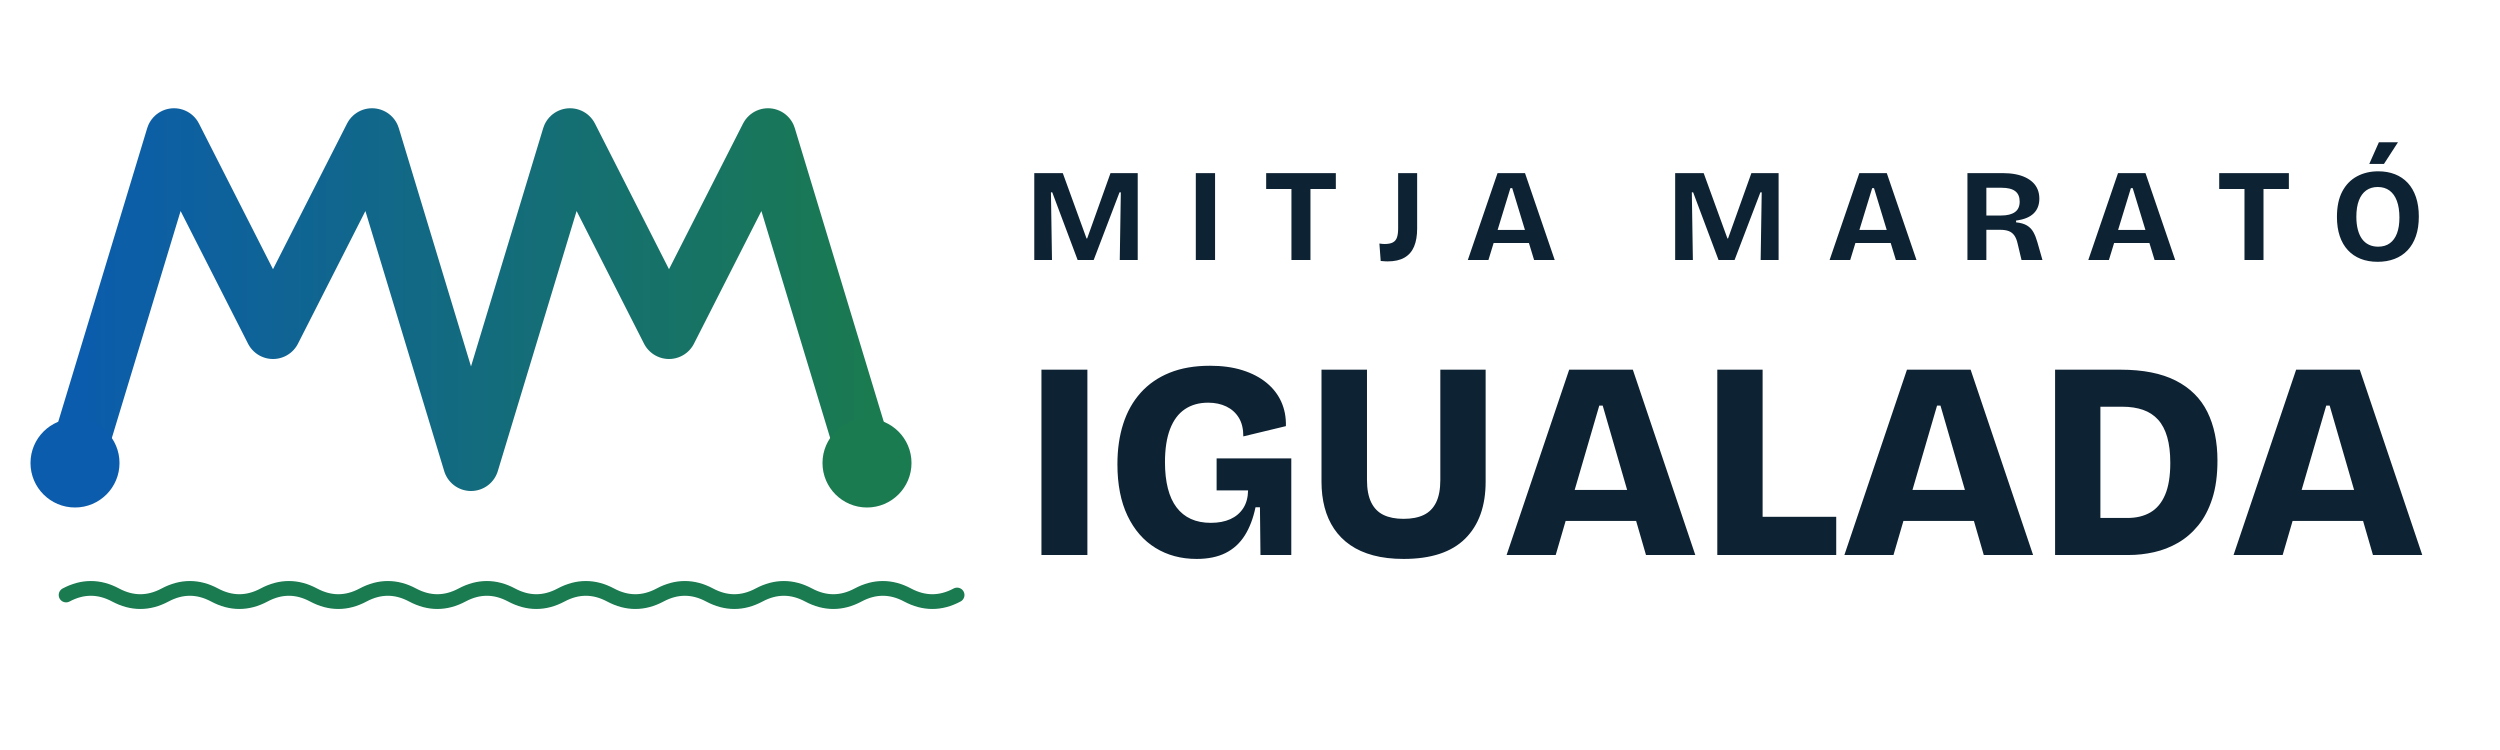
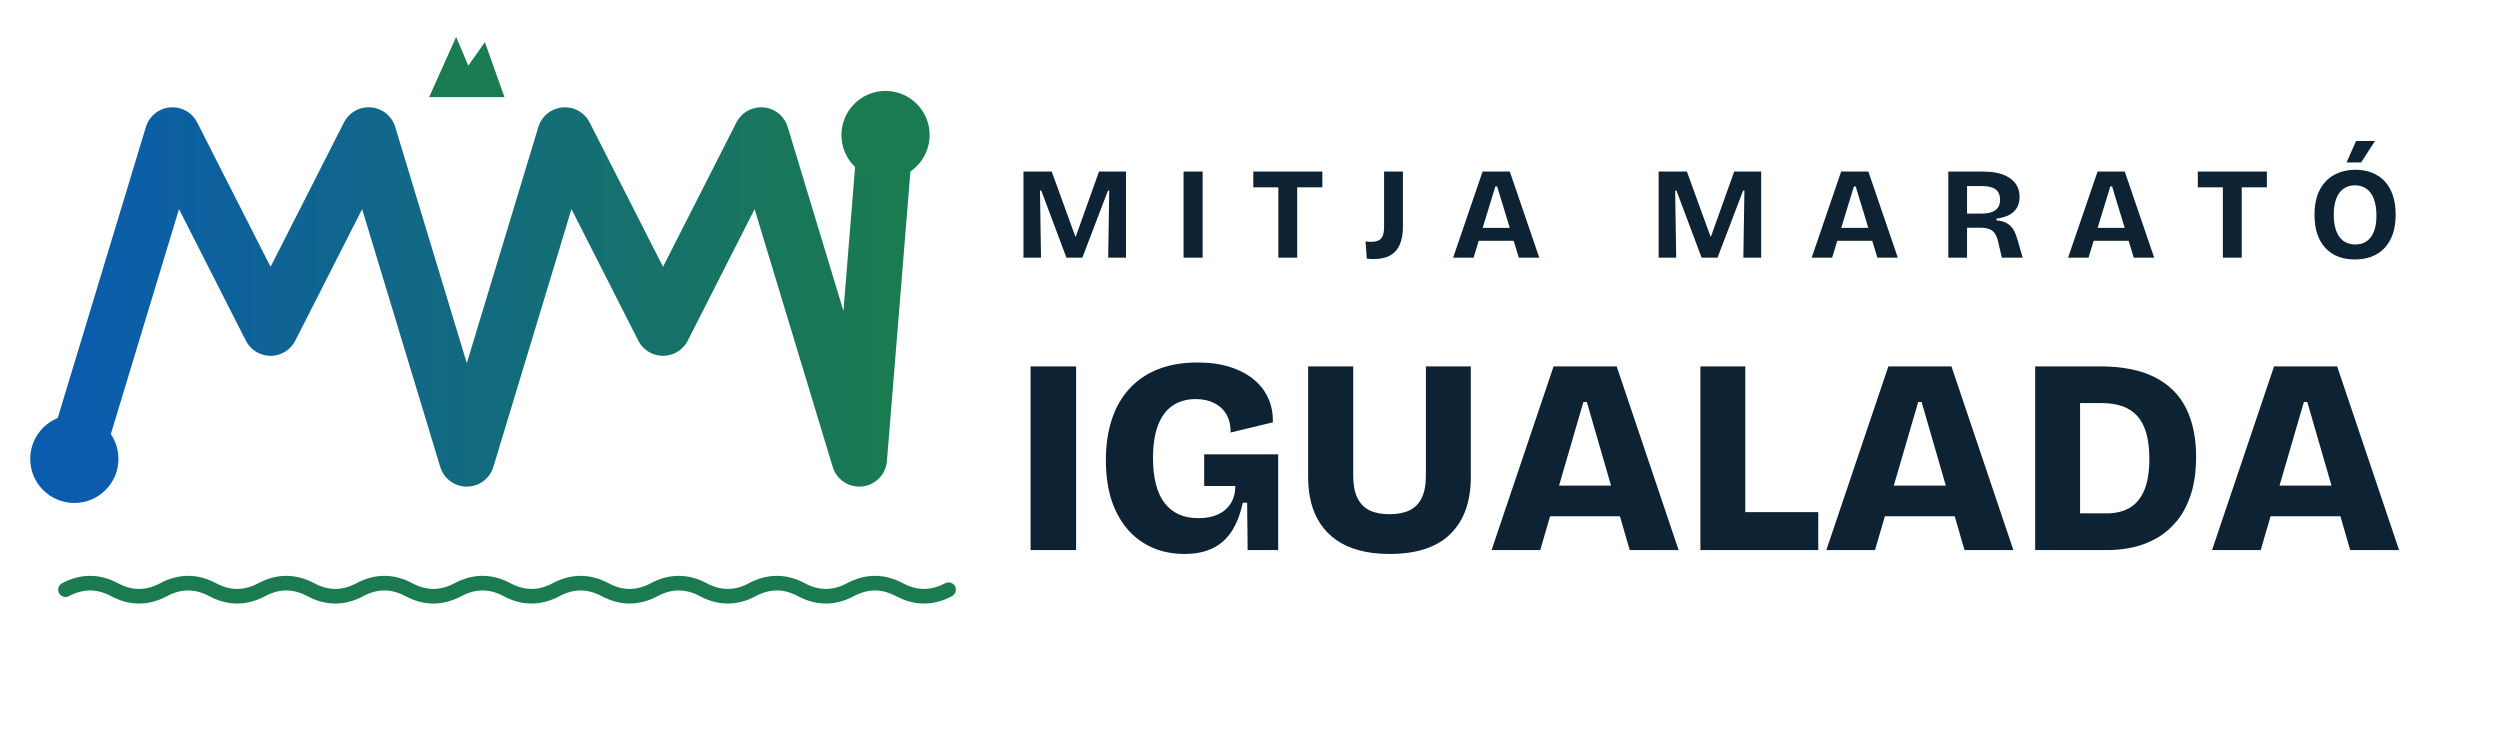
- <svg xmlns="http://www.w3.org/2000/svg" width="1000" height="300" viewBox="0 0 1000 300" role="img" aria-label="Mitja Marató d'Igualada">
+ <svg xmlns="http://www.w3.org/2000/svg" viewBox="0 0 1009 300" role="img" aria-label="Mitja Marató d'Igualada">
  <defs>
-     <linearGradient id="g" x1="30.0" y1="0" x2="346.8" y2="0" gradientUnits="userSpaceOnUse">
+     <linearGradient id="g" x1="30.0" y1="0" x2="357.36" y2="0" gradientUnits="userSpaceOnUse">
      <stop offset="0" stop-color="#0b5cad" />
      <stop offset="1" stop-color="#1a7a50" />
    </linearGradient>
  </defs>
-   <path d="M30.0 185.2 L69.6 54.5 L109.2 132.4 L148.8 54.5 L188.4 185.2 L228.0 54.5 L267.6 132.4 L307.2 54.5 L346.8 185.2" fill="none" stroke="url(#g)" stroke-width="22.4" stroke-linecap="round" stroke-linejoin="round" />
+   <path d="M30.0 185.2 L69.6 54.5 L109.2 132.4 L148.8 54.5 L188.4 185.2 L228.0 54.5 L267.6 132.4 L307.2 54.5 L346.8 185.2 L357.4 54.5" fill="none" stroke="url(#g)" stroke-width="22.4" stroke-linecap="round" stroke-linejoin="round" />
  <circle cx="30.0" cy="185.2" r="17.8" fill="#0b5cad" />
-   <circle cx="346.8" cy="185.2" r="17.8" fill="#1a7a50" />
+   <circle cx="357.4" cy="54.5" r="17.8" fill="#1a7a50" />
  <path d="M26.436 238.0 q9.9 -5.28 19.8 0 t19.8 0 q9.9 -5.28 19.8 0 t19.8 0 q9.9 -5.28 19.8 0 t19.8 0 q9.9 -5.28 19.8 0 t19.8 0 q9.9 -5.28 19.8 0 t19.8 0 q9.9 -5.28 19.8 0 t19.8 0 q9.9 -5.28 19.8 0 t19.8 0 q9.9 -5.28 19.8 0 t19.8 0 q9.9 -5.28 19.8 0 t19.8 0" fill="none" stroke="#1a7a50" stroke-width="5.9" stroke-linecap="round" />
-   <path d="M413.71 104.0V69.244H425.114L434.616 95.393H434.861L444.201 69.244H455.087V104.0H447.904L448.329 76.937H447.806L437.475 104.0H431.057L420.899 76.928H420.376L420.793 104.0Z M478.326 104.0V69.244H486.027V104.0Z M516.576 104.0V69.244H524.185V104.0ZM506.466 75.61V69.244H534.334V75.61Z M552.28 104.389 551.758 97.409Q552.339 97.51 552.915 97.554Q553.491 97.598 553.831 97.598Q555.989 97.598 557.164 96.958Q558.338 96.318 558.797 94.951Q559.257 93.584 559.257 91.364V69.244H566.858V91.419Q566.858 95.698 565.63 98.618Q564.401 101.539 561.787 103.049Q559.174 104.559 555.04 104.559Q554.54 104.559 553.909 104.515Q553.278 104.471 552.28 104.389Z M587.126 104.0 599.016 69.244H610L621.884 104.0H613.638L604.891 75.256H604.158L595.37 104.0ZM593.79 97.191V91.971H616.304V97.191Z  M670.065 104.0V69.244H681.469L690.972 95.393H691.216L700.556 69.244H711.442V104.0H704.259L704.684 76.937H704.161L693.83 104.0H687.412L677.254 76.928H676.731L677.148 104.0Z M731.839 104.0 743.729 69.244H754.713L766.597 104.0H758.351L749.604 75.256H748.872L740.083 104.0ZM738.503 97.191V91.971H761.018V97.191Z M786.974 104.0V69.244H801.066Q803.842 69.244 806.138 69.682Q808.434 70.12 810.213 70.973Q811.992 71.826 813.233 73.058Q814.475 74.289 815.107 75.902Q815.739 77.514 815.739 79.481Q815.739 81.295 815.169 82.781Q814.6 84.266 813.437 85.388Q812.274 86.511 810.527 87.214Q808.779 87.917 806.43 88.221V88.936Q809.177 89.219 810.797 90.2Q812.417 91.181 813.346 92.835Q814.275 94.489 814.948 96.87L816.981 104.0H808.607L807.043 97.427Q806.576 95.343 805.703 94.14Q804.831 92.937 803.467 92.428Q802.104 91.92 800.092 91.92H794.544V104.0ZM794.544 86.202H800.497Q804.041 86.202 805.955 84.849Q807.868 83.497 807.868 80.657Q807.868 77.828 806.092 76.466Q804.315 75.104 800.678 75.104H794.544Z M835.318 104.0 847.208 69.244H858.192L870.077 104.0H861.831L853.083 75.256H852.351L843.563 104.0ZM841.982 97.191V91.971H864.497V97.191Z M897.791 104.0V69.244H905.4V104.0ZM887.681 75.61V69.244H915.549V75.61Z M951.05 104.722Q947.269 104.722 944.269 103.537Q941.269 102.352 939.149 100.066Q937.029 97.779 935.903 94.446Q934.776 91.112 934.776 86.773Q934.776 80.602 936.918 76.572Q939.06 72.543 942.803 70.533Q946.547 68.523 951.3 68.523Q954.981 68.523 957.97 69.692Q960.958 70.861 963.091 73.147Q965.224 75.433 966.376 78.83Q967.529 82.227 967.529 86.631Q967.529 91.085 966.358 94.458Q965.188 97.832 963.025 100.114Q960.863 102.396 957.825 103.559Q954.787 104.722 951.05 104.722ZM951.257 98.673Q954.025 98.673 955.914 97.313Q957.803 95.954 958.786 93.364Q959.769 90.774 959.769 87.033Q959.769 83.109 958.755 80.375Q957.742 77.64 955.806 76.219Q953.87 74.798 951.08 74.798Q948.394 74.798 946.479 76.167Q944.564 77.536 943.553 80.187Q942.541 82.839 942.541 86.692Q942.541 89.578 943.123 91.816Q943.705 94.053 944.801 95.572Q945.896 97.09 947.537 97.882Q949.177 98.673 951.257 98.673ZM953.578 65.579H947.704L951.559 56.9H959.193Z" fill="#0d2233" />
-   <path d="M416.578 222.0V147.872H434.955V222.0Z M478.645 223.572Q469.334 223.572 462.183 219.16Q455.033 214.748 451 206.295Q446.967 197.842 446.967 185.706Q446.967 176.769 449.289 169.533Q451.61 162.297 456.268 157.101Q460.926 151.905 467.839 149.103Q474.752 146.3 484.004 146.3Q491.31 146.3 496.982 148.086Q502.654 149.873 506.596 153.1Q510.537 156.328 512.519 160.735Q514.5 165.142 514.356 170.453L497.327 174.561Q497.343 170.063 495.535 167.105Q493.728 164.147 490.551 162.61Q487.374 161.072 483.261 161.072Q477.806 161.072 473.934 163.69Q470.061 166.308 468.026 171.614Q465.991 176.919 465.991 184.877Q465.991 190.814 467.149 195.363Q468.307 199.911 470.623 202.965Q472.939 206.019 476.356 207.578Q479.774 209.137 484.32 209.137Q488.866 209.137 492.142 207.656Q495.418 206.174 497.29 203.292Q499.162 200.409 499.231 196.162H486.647V183.359H516.517V197.564V222.0H504.189L503.98 202.912H502.205Q500.809 209.597 497.883 214.218Q494.958 218.839 490.219 221.206Q485.481 223.572 478.645 223.572Z M561.475 223.572Q554.656 223.572 549.323 222.147Q543.991 220.722 540.097 218.026Q536.204 215.331 533.65 211.533Q531.096 207.736 529.847 202.984Q528.599 198.232 528.599 192.659V147.872H546.794V191.969Q546.794 197.489 548.478 200.949Q550.163 204.409 553.409 205.974Q556.656 207.538 561.405 207.538Q566.267 207.538 569.513 205.974Q572.759 204.409 574.444 200.97Q576.129 197.531 576.129 191.969V147.872H594.254V192.659Q594.254 207.33 586.079 215.451Q577.905 223.572 561.475 223.572Z M602.641 222.0 627.671 147.872H653.134L678.121 222.0H658.397L641.079 162.238H639.71L622.28 222.0ZM617.236 208.373V195.986H666.05V208.373Z M686.919 222.0V147.872H705.045V222.0ZM690.134 222.0V206.709H734.487V222.0Z M737.755 222.0 762.785 147.872H788.248L813.236 222.0H793.511L776.193 162.238H774.824L757.394 222.0ZM752.351 208.373V195.986H801.164V208.373Z M830.414 222.0V207.185H851.011Q856.321 207.185 860.146 204.971Q863.97 202.757 866.042 197.922Q868.115 193.087 868.115 185.161Q868.115 179.08 866.879 174.812Q865.644 170.544 863.237 167.878Q860.83 165.212 857.239 163.949Q853.647 162.687 848.893 162.687H830.414V147.872H848.176Q861.734 147.872 870.323 152.253Q878.913 156.633 882.948 164.776Q886.983 172.919 886.983 184.262Q886.983 193.023 884.914 199.425Q882.844 205.827 879.292 210.172Q875.741 214.518 871.187 217.136Q866.633 219.754 861.587 220.877Q856.541 222.0 851.572 222.0ZM822.034 222.0V147.872H840.159V222.0Z M893.423 222.0 918.453 147.872H943.916L968.903 222.0H949.179L931.861 162.238H930.492L913.062 222.0ZM908.018 208.373V195.986H956.832V208.373Z" fill="#0d2233" />
+   <path d="M173.2 39.2 L184.1 14.9 L189.0 26.5 L195.7 17.0 L203.6 39.2Z" fill="#1a7a50" />
+   <path d="M413.07 104.0V69.244H424.474L433.976 95.393H434.221L443.561 69.244H454.447V104.0H447.264L447.689 76.937H447.166L436.835 104.0H430.417L420.259 76.928H419.736L420.153 104.0Z M477.686 104.0V69.244H485.387V104.0Z M515.936 104.0V69.244H523.545V104.0ZM505.826 75.61V69.244H533.694V75.61Z M551.64 104.389 551.118 97.409Q551.699 97.51 552.275 97.554Q552.851 97.598 553.191 97.598Q555.349 97.598 556.524 96.958Q557.698 96.318 558.157 94.951Q558.617 93.584 558.617 91.364V69.244H566.218V91.419Q566.218 95.698 564.99 98.618Q563.761 101.539 561.147 103.049Q558.534 104.559 554.4 104.559Q553.9 104.559 553.269 104.515Q552.638 104.471 551.64 104.389Z M586.486 104.0 598.376 69.244H609.36L621.244 104.0H612.998L604.251 75.256H603.518L594.73 104.0ZM593.15 97.191V91.971H615.664V97.191Z  M669.425 104.0V69.244H680.829L690.332 95.393H690.576L699.916 69.244H710.802V104.0H703.619L704.044 76.937H703.521L693.19 104.0H686.772L676.614 76.928H676.091L676.508 104.0Z M731.199 104.0 743.089 69.244H754.073L765.957 104.0H757.711L748.964 75.256H748.232L739.443 104.0ZM737.863 97.191V91.971H760.378V97.191Z M786.334 104.0V69.244H800.426Q803.202 69.244 805.498 69.682Q807.794 70.12 809.573 70.973Q811.352 71.826 812.593 73.058Q813.835 74.289 814.467 75.902Q815.099 77.514 815.099 79.481Q815.099 81.295 814.529 82.781Q813.96 84.266 812.797 85.388Q811.634 86.511 809.887 87.214Q808.139 87.917 805.79 88.221V88.936Q808.537 89.219 810.157 90.2Q811.777 91.181 812.706 92.835Q813.635 94.489 814.308 96.87L816.341 104.0H807.967L806.403 97.427Q805.936 95.343 805.063 94.14Q804.191 92.937 802.827 92.428Q801.464 91.92 799.452 91.92H793.904V104.0ZM793.904 86.202H799.857Q803.401 86.202 805.315 84.849Q807.228 83.497 807.228 80.657Q807.228 77.828 805.452 76.466Q803.675 75.104 800.038 75.104H793.904Z M834.678 104.0 846.568 69.244H857.552L869.437 104.0H861.191L852.443 75.256H851.711L842.923 104.0ZM841.342 97.191V91.971H863.857V97.191Z M897.151 104.0V69.244H904.76V104.0ZM887.041 75.61V69.244H914.909V75.61Z M950.41 104.722Q946.629 104.722 943.629 103.537Q940.629 102.352 938.509 100.066Q936.389 97.779 935.263 94.446Q934.136 91.112 934.136 86.773Q934.136 80.602 936.278 76.572Q938.42 72.543 942.163 70.533Q945.907 68.523 950.66 68.523Q954.341 68.523 957.33 69.692Q960.318 70.861 962.451 73.147Q964.584 75.433 965.736 78.83Q966.889 82.227 966.889 86.631Q966.889 91.085 965.718 94.458Q964.548 97.832 962.385 100.114Q960.223 102.396 957.185 103.559Q954.147 104.722 950.41 104.722ZM950.617 98.673Q953.385 98.673 955.274 97.313Q957.163 95.954 958.146 93.364Q959.129 90.774 959.129 87.033Q959.129 83.109 958.115 80.375Q957.102 77.64 955.166 76.219Q953.23 74.798 950.44 74.798Q947.754 74.798 945.839 76.167Q943.924 77.536 942.913 80.187Q941.901 82.839 941.901 86.692Q941.901 89.578 942.483 91.816Q943.065 94.053 944.161 95.572Q945.256 97.09 946.897 97.882Q948.537 98.673 950.617 98.673ZM952.938 65.579H947.064L950.919 56.9H958.553Z" fill="#0d2233" />
+   <path d="M415.938 222.0V147.872H434.315V222.0Z M478.005 223.572Q468.694 223.572 461.543 219.16Q454.393 214.748 450.36 206.295Q446.327 197.842 446.327 185.706Q446.327 176.769 448.649 169.533Q450.97 162.297 455.628 157.101Q460.286 151.905 467.199 149.103Q474.112 146.3 483.364 146.3Q490.67 146.3 496.342 148.086Q502.014 149.873 505.956 153.1Q509.897 156.328 511.879 160.735Q513.86 165.142 513.716 170.453L496.687 174.561Q496.703 170.063 494.895 167.105Q493.088 164.147 489.911 162.61Q486.734 161.072 482.621 161.072Q477.166 161.072 473.294 163.69Q469.421 166.308 467.386 171.614Q465.351 176.919 465.351 184.877Q465.351 190.814 466.509 195.363Q467.667 199.911 469.983 202.965Q472.299 206.019 475.716 207.578Q479.134 209.137 483.68 209.137Q488.226 209.137 491.502 207.656Q494.778 206.174 496.65 203.292Q498.522 200.409 498.591 196.162H486.007V183.359H515.877V197.564V222.0H503.549L503.34 202.912H501.565Q500.169 209.597 497.243 214.218Q494.318 218.839 489.579 221.206Q484.841 223.572 478.005 223.572Z M560.835 223.572Q554.016 223.572 548.683 222.147Q543.351 220.722 539.457 218.026Q535.564 215.331 533.01 211.533Q530.456 207.736 529.207 202.984Q527.959 198.232 527.959 192.659V147.872H546.154V191.969Q546.154 197.489 547.838 200.949Q549.523 204.409 552.769 205.974Q556.016 207.538 560.765 207.538Q565.627 207.538 568.873 205.974Q572.119 204.409 573.804 200.97Q575.489 197.531 575.489 191.969V147.872H593.614V192.659Q593.614 207.33 585.439 215.451Q577.265 223.572 560.835 223.572Z M602.001 222.0 627.031 147.872H652.494L677.481 222.0H657.757L640.439 162.238H639.07L621.64 222.0ZM616.596 208.373V195.986H665.41V208.373Z M686.279 222.0V147.872H704.405V222.0ZM689.494 222.0V206.709H733.847V222.0Z M737.115 222.0 762.145 147.872H787.608L812.596 222.0H792.871L775.553 162.238H774.184L756.754 222.0ZM751.711 208.373V195.986H800.524V208.373Z M829.774 222.0V207.185H850.371Q855.681 207.185 859.506 204.971Q863.33 202.757 865.402 197.922Q867.475 193.087 867.475 185.161Q867.475 179.08 866.239 174.812Q865.004 170.544 862.597 167.878Q860.19 165.212 856.599 163.949Q853.007 162.687 848.253 162.687H829.774V147.872H847.536Q861.094 147.872 869.683 152.253Q878.273 156.633 882.308 164.776Q886.343 172.919 886.343 184.262Q886.343 193.023 884.274 199.425Q882.204 205.827 878.652 210.172Q875.101 214.518 870.547 217.136Q865.993 219.754 860.947 220.877Q855.901 222.0 850.932 222.0ZM821.394 222.0V147.872H839.519V222.0Z M892.783 222.0 917.813 147.872H943.276L968.263 222.0H948.539L931.221 162.238H929.852L912.422 222.0ZM907.378 208.373V195.986H956.192V208.373Z" fill="#0d2233" />
</svg>
